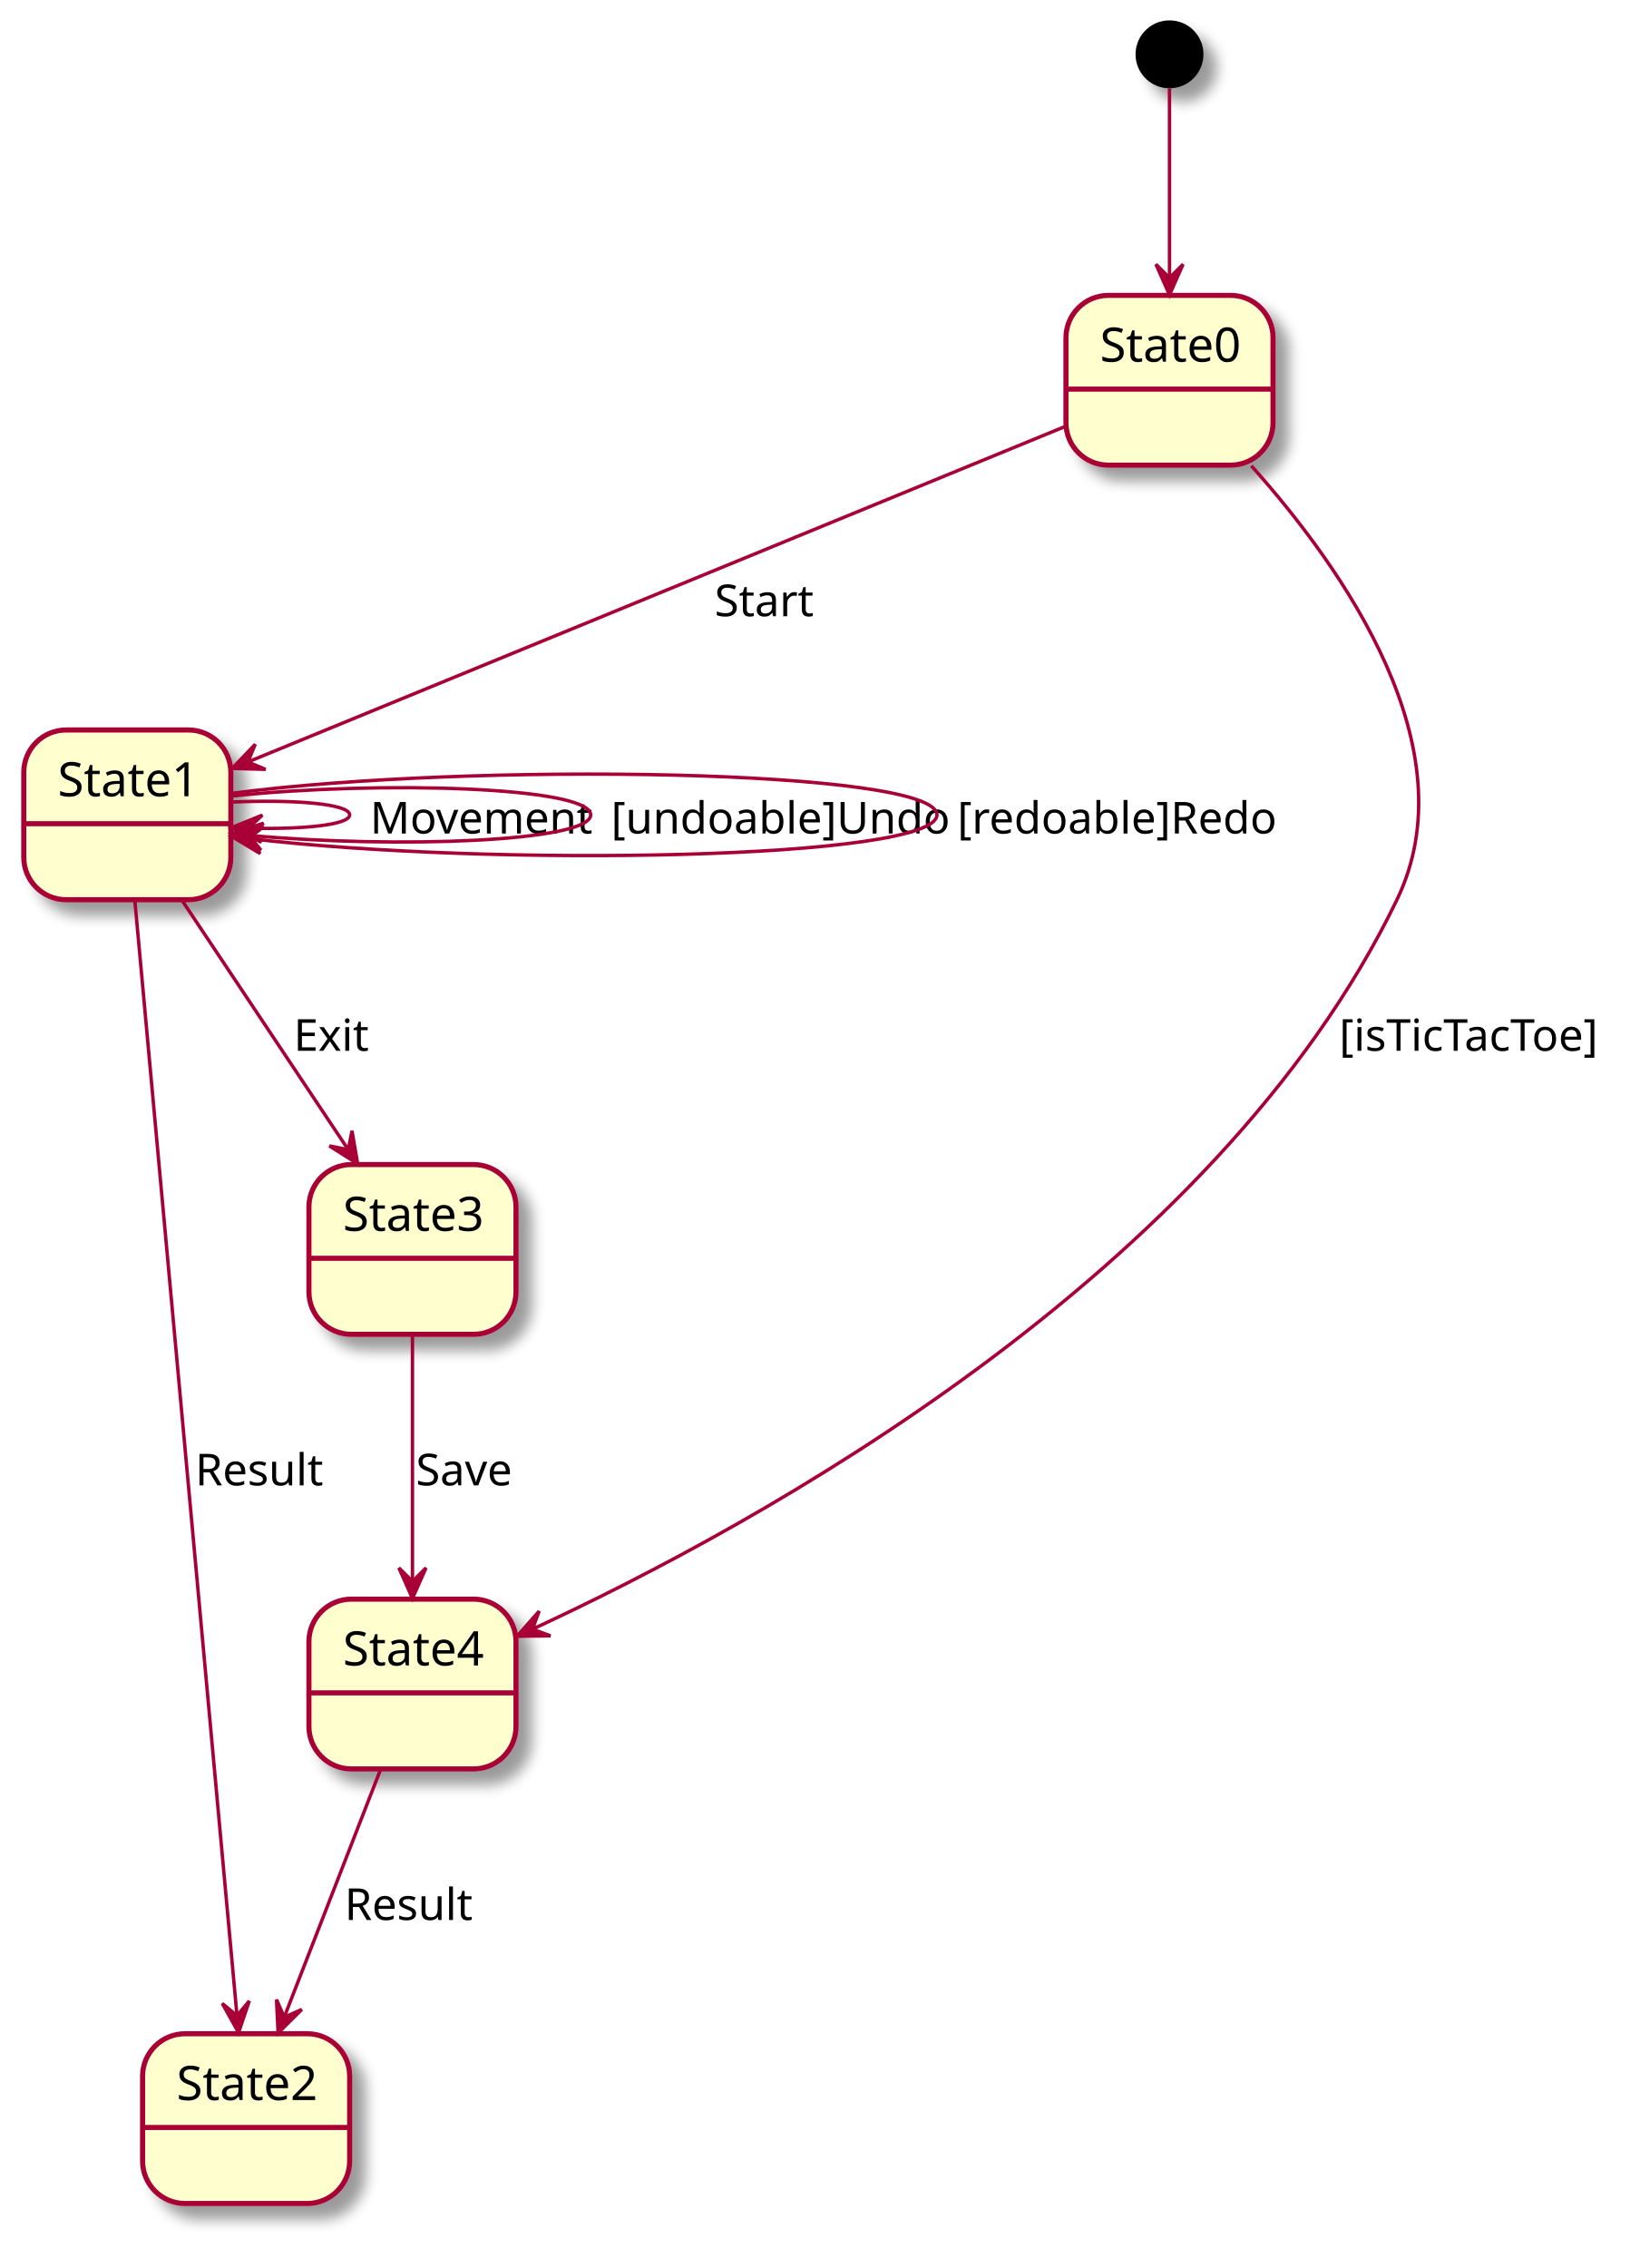
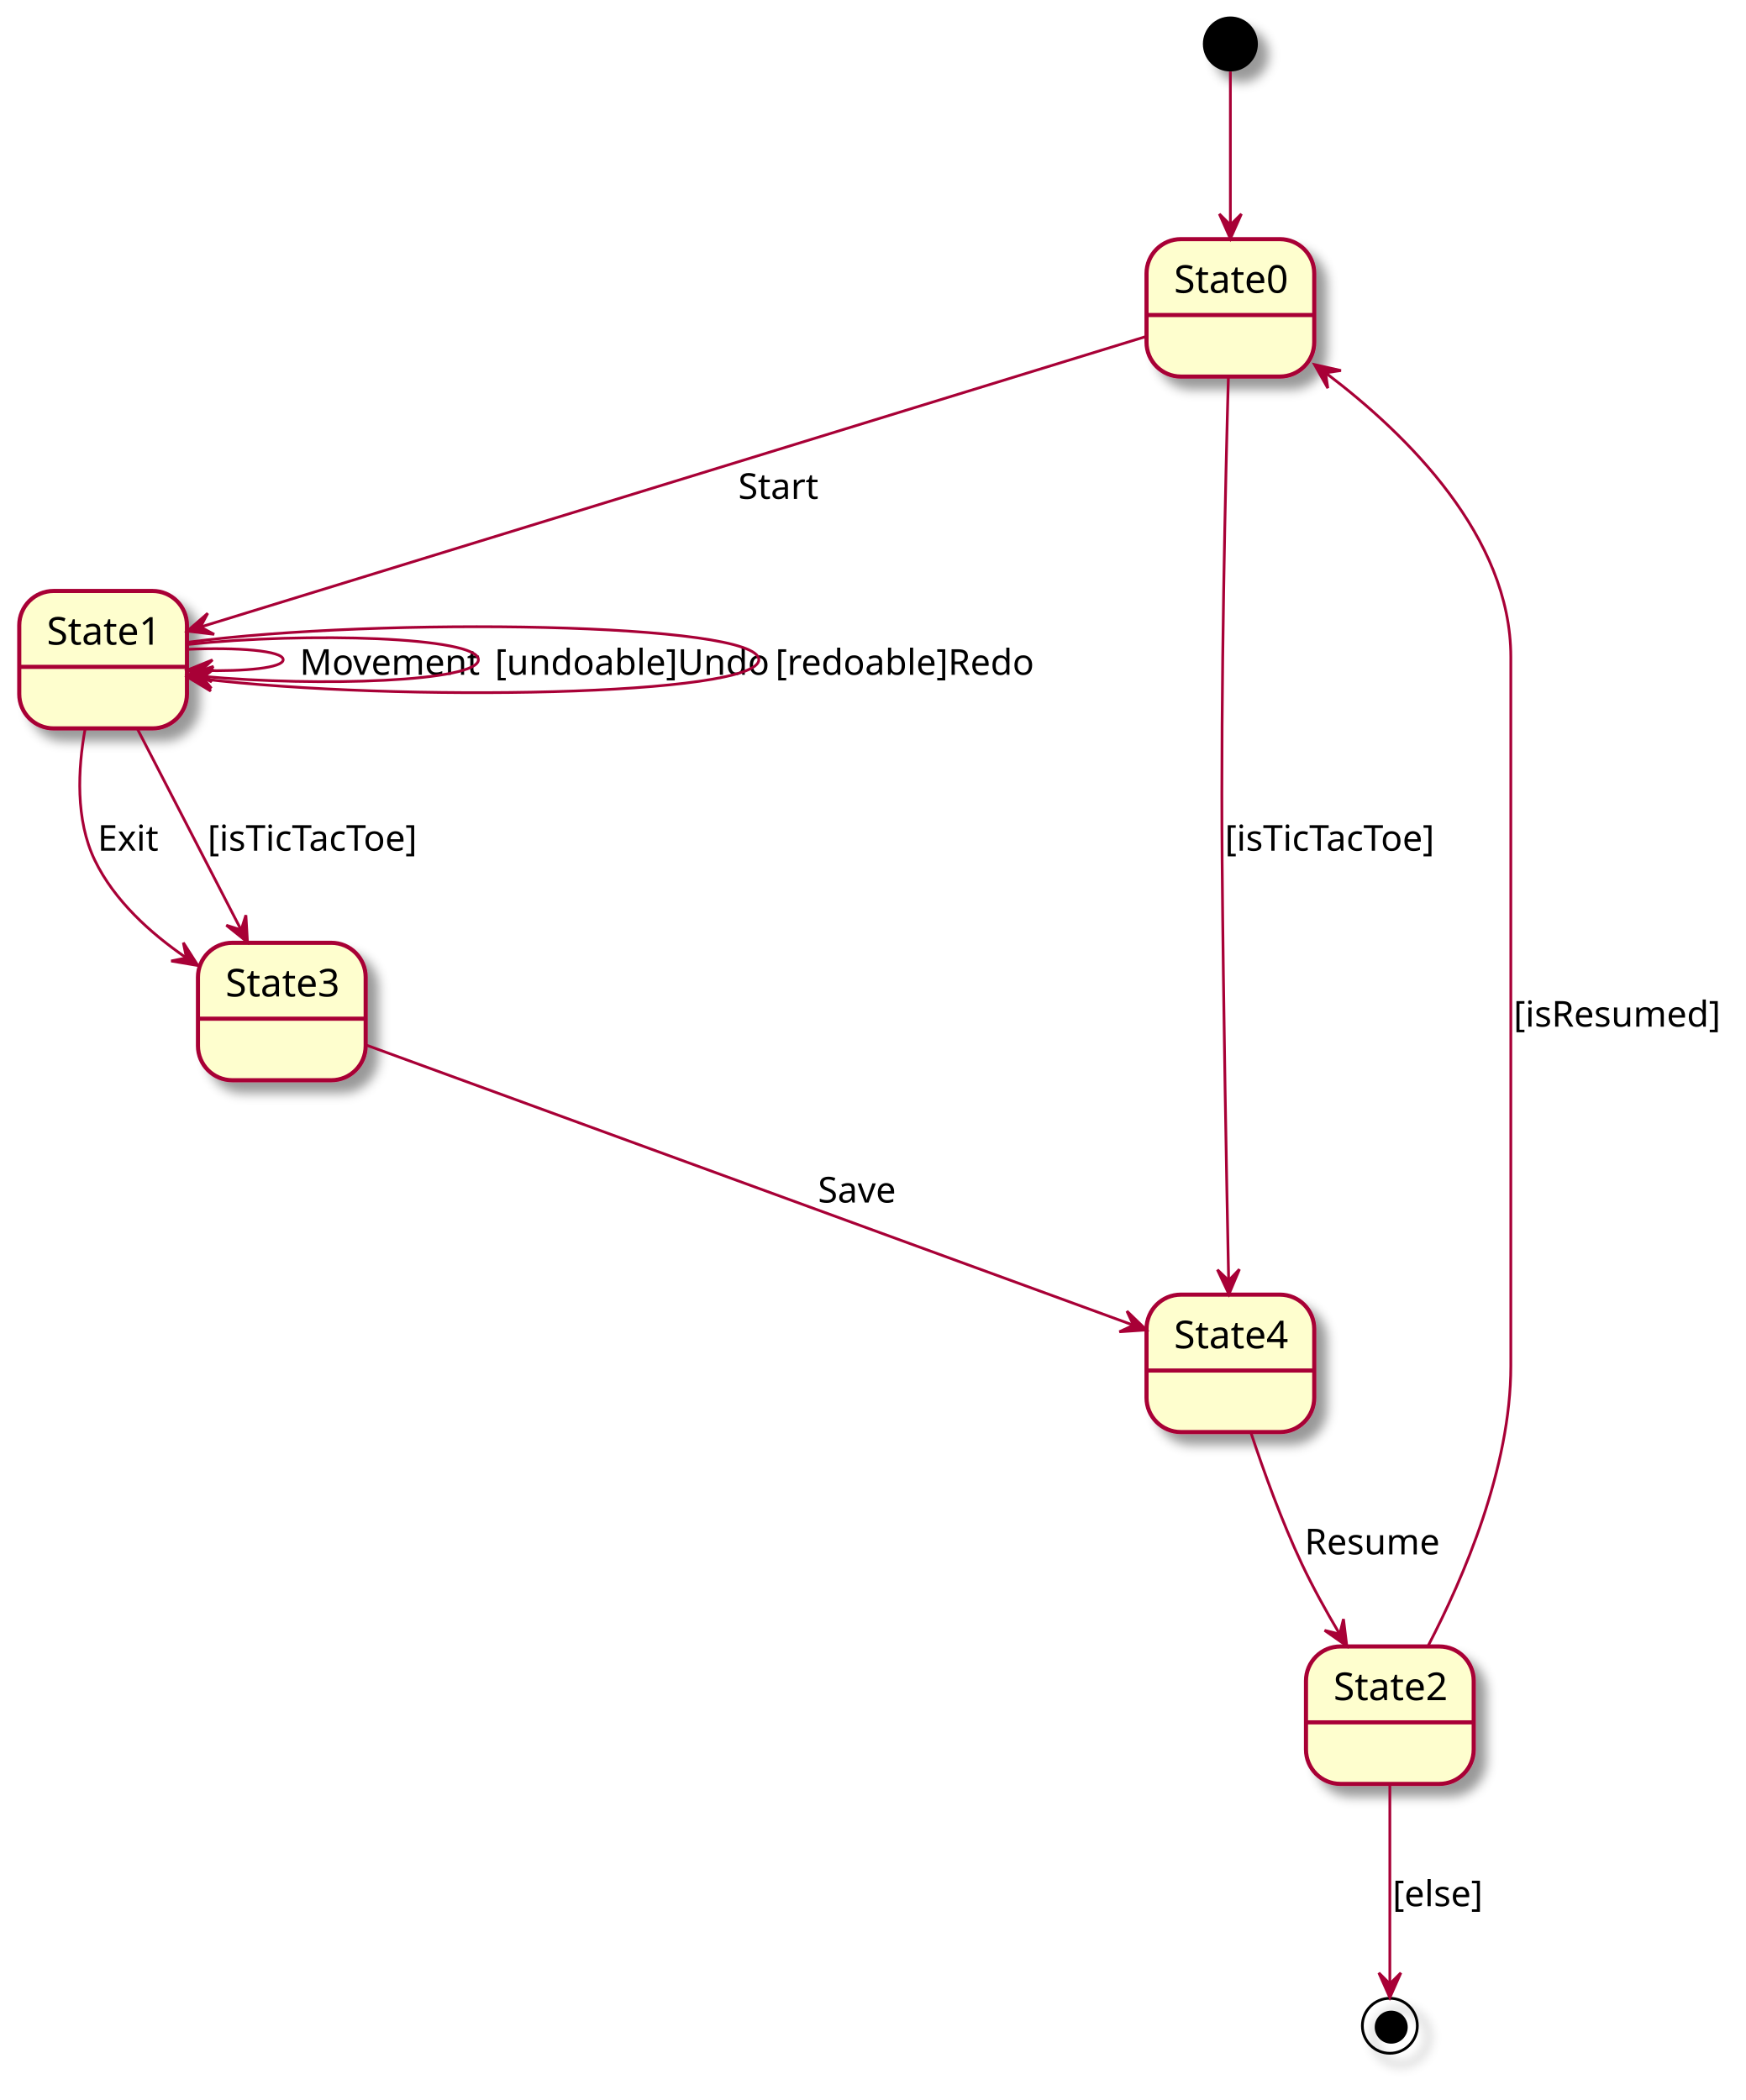
- <svg xmlns="http://www.w3.org/2000/svg" contentScriptType="application/ecmascript" contentStyleType="text/css" height="668px" preserveAspectRatio="none" style="width:483px;height:668px;" version="1.1" viewBox="0 0 483 668" width="483px" zoomAndPan="magnify">
+ <svg xmlns="http://www.w3.org/2000/svg" contentScriptType="application/ecmascript" contentStyleType="text/css" height="764px" preserveAspectRatio="none" style="width:635px;height:764px;" version="1.1" viewBox="0 0 635 764" width="635px" zoomAndPan="magnify">
  <defs>
-     <filter height="300%" id="fjd8q9gt2ybct" width="300%" x="-1" y="-1">
+     <filter height="300%" id="f1ab3k6sshtkuy" width="300%" x="-1" y="-1">
      <feGaussianBlur result="blurOut" stdDeviation="2.0" />
      <feColorMatrix in="blurOut" result="blurOut2" type="matrix" values="0 0 0 0 0 0 0 0 0 0 0 0 0 0 0 0 0 0 .4 0" />
      <feOffset dx="4.0" dy="4.0" in="blurOut2" result="blurOut3" />
      <feBlend in="SourceGraphic" in2="blurOut3" mode="normal" />
    </filter>
  </defs>
  <g>
-     <ellipse cx="344.5" cy="16" fill="#000000" filter="url(#fjd8q9gt2ybct)" rx="10" ry="10" style="stroke: none; stroke-width: 1.0;" />
+     <ellipse cx="447.5" cy="16" fill="#000000" filter="url(#f1ab3k6sshtkuy)" rx="10" ry="10" style="stroke: none; stroke-width: 1.0;" />
    <g id="State0">
-       <rect fill="#FEFECE" filter="url(#fjd8q9gt2ybct)" height="50" rx="12.5" ry="12.5" style="stroke: #A80036; stroke-width: 1.5;" width="61" x="314" y="87" />
-       <line style="stroke: #A80036; stroke-width: 1.5;" x1="314" x2="375" y1="114.609" y2="114.609" />
-       <text fill="#000000" font-family="sans-serif" font-size="14" lengthAdjust="spacingAndGlyphs" textLength="41" x="324" y="106.533">State0</text>
+       <rect fill="#FEFECE" filter="url(#f1ab3k6sshtkuy)" height="50" rx="12.5" ry="12.5" style="stroke: #A80036; stroke-width: 1.5;" width="61" x="417" y="87" />
+       <line style="stroke: #A80036; stroke-width: 1.5;" x1="417" x2="478" y1="114.609" y2="114.609" />
+       <text fill="#000000" font-family="sans-serif" font-size="14" lengthAdjust="spacingAndGlyphs" textLength="41" x="427" y="106.533">State0</text>
    </g>
    <g id="State1">
-       <rect fill="#FEFECE" filter="url(#fjd8q9gt2ybct)" height="50" rx="12.5" ry="12.5" style="stroke: #A80036; stroke-width: 1.5;" width="61" x="7" y="215" />
+       <rect fill="#FEFECE" filter="url(#f1ab3k6sshtkuy)" height="50" rx="12.5" ry="12.5" style="stroke: #A80036; stroke-width: 1.5;" width="61" x="7" y="215" />
      <line style="stroke: #A80036; stroke-width: 1.5;" x1="7" x2="68" y1="242.609" y2="242.609" />
      <text fill="#000000" font-family="sans-serif" font-size="14" lengthAdjust="spacingAndGlyphs" textLength="41" x="17" y="234.533">State1</text>
    </g>
    <g id="State3">
-       <rect fill="#FEFECE" filter="url(#fjd8q9gt2ybct)" height="50" rx="12.5" ry="12.5" style="stroke: #A80036; stroke-width: 1.5;" width="61" x="91" y="343" />
-       <line style="stroke: #A80036; stroke-width: 1.5;" x1="91" x2="152" y1="370.609" y2="370.609" />
-       <text fill="#000000" font-family="sans-serif" font-size="14" lengthAdjust="spacingAndGlyphs" textLength="41" x="101" y="362.533">State3</text>
+       <rect fill="#FEFECE" filter="url(#f1ab3k6sshtkuy)" height="50" rx="12.5" ry="12.5" style="stroke: #A80036; stroke-width: 1.5;" width="61" x="72" y="343" />
+       <line style="stroke: #A80036; stroke-width: 1.5;" x1="72" x2="133" y1="370.609" y2="370.609" />
+       <text fill="#000000" font-family="sans-serif" font-size="14" lengthAdjust="spacingAndGlyphs" textLength="41" x="82" y="362.533">State3</text>
    </g>
    <g id="State4">
-       <rect fill="#FEFECE" filter="url(#fjd8q9gt2ybct)" height="50" rx="12.5" ry="12.5" style="stroke: #A80036; stroke-width: 1.5;" width="61" x="91" y="471" />
-       <line style="stroke: #A80036; stroke-width: 1.5;" x1="91" x2="152" y1="498.609" y2="498.609" />
-       <text fill="#000000" font-family="sans-serif" font-size="14" lengthAdjust="spacingAndGlyphs" textLength="41" x="101" y="490.533">State4</text>
+       <rect fill="#FEFECE" filter="url(#f1ab3k6sshtkuy)" height="50" rx="12.5" ry="12.5" style="stroke: #A80036; stroke-width: 1.5;" width="61" x="417" y="471" />
+       <line style="stroke: #A80036; stroke-width: 1.5;" x1="417" x2="478" y1="498.609" y2="498.609" />
+       <text fill="#000000" font-family="sans-serif" font-size="14" lengthAdjust="spacingAndGlyphs" textLength="41" x="427" y="490.533">State4</text>
    </g>
    <g id="State2">
-       <rect fill="#FEFECE" filter="url(#fjd8q9gt2ybct)" height="50" rx="12.5" ry="12.5" style="stroke: #A80036; stroke-width: 1.5;" width="61" x="42" y="599" />
-       <line style="stroke: #A80036; stroke-width: 1.5;" x1="42" x2="103" y1="626.609" y2="626.609" />
-       <text fill="#000000" font-family="sans-serif" font-size="14" lengthAdjust="spacingAndGlyphs" textLength="41" x="52" y="618.533">State2</text>
+       <rect fill="#FEFECE" filter="url(#f1ab3k6sshtkuy)" height="50" rx="12.5" ry="12.5" style="stroke: #A80036; stroke-width: 1.5;" width="61" x="475" y="599" />
+       <line style="stroke: #A80036; stroke-width: 1.5;" x1="475" x2="536" y1="626.609" y2="626.609" />
+       <text fill="#000000" font-family="sans-serif" font-size="14" lengthAdjust="spacingAndGlyphs" textLength="41" x="485" y="618.533">State2</text>
    </g>
-     <path d="M344.5,26.013 C344.5,38.698 344.5,62.409 344.5,81.57 " fill="none" id="*start-&gt;State0" style="stroke: #A80036; stroke-width: 1.0;" />
-     <polygon fill="#A80036" points="344.5,86.84,348.5,77.84,344.5,81.84,340.5,77.84,344.5,86.84" style="stroke: #A80036; stroke-width: 1.0;" />
-     <path d="M313.941,125.542 C256.852,148.973 134.288,199.276 73.379,224.275 " fill="none" id="State0-&gt;State1" style="stroke: #A80036; stroke-width: 1.0;" />
-     <polygon fill="#A80036" points="68.391,226.322,78.236,226.605,73.016,224.423,75.198,219.204,68.391,226.322" style="stroke: #A80036; stroke-width: 1.0;" />
-     <text fill="#000000" font-family="sans-serif" font-size="13" lengthAdjust="spacingAndGlyphs" textLength="28" x="210.5" y="181.495">Start</text>
+     <ellipse cx="505.5" cy="737" fill="none" filter="url(#f1ab3k6sshtkuy)" rx="10" ry="10" style="stroke: #000000; stroke-width: 1.0;" />
+     <ellipse cx="506" cy="737.5" fill="#000000" rx="6" ry="6" style="stroke: none; stroke-width: 1.0;" />
+     <path d="M447.5,26.013 C447.5,38.698 447.5,62.409 447.5,81.57 " fill="none" id="*start-&gt;State0" style="stroke: #A80036; stroke-width: 1.0;" />
+     <polygon fill="#A80036" points="447.5,86.84,451.5,77.84,447.5,81.84,443.5,77.84,447.5,86.84" style="stroke: #A80036; stroke-width: 1.0;" />
+     <path d="M416.683,122.47 C342.151,145.375 152.456,203.672 73.175,228.036 " fill="none" id="State0-&gt;State1" style="stroke: #A80036; stroke-width: 1.0;" />
+     <polygon fill="#A80036" points="68.115,229.592,77.893,230.771,72.894,228.123,75.543,223.124,68.115,229.592" style="stroke: #A80036; stroke-width: 1.0;" />
+     <text fill="#000000" font-family="sans-serif" font-size="13" lengthAdjust="spacingAndGlyphs" textLength="28" x="268.5" y="181.495">Start</text>
    <path d="M68.159,236.235 C86.155,235.432 103,236.687 103,240 C103,243.002 89.166,244.314 73.177,243.937 " fill="none" id="State1-&gt;State1" style="stroke: #A80036; stroke-width: 1.0;" />
    <polygon fill="#A80036" points="68.159,243.765,77.017,248.07,73.156,243.936,77.29,240.075,68.159,243.765" style="stroke: #A80036; stroke-width: 1.0;" />
    <text fill="#000000" font-family="sans-serif" font-size="13" lengthAdjust="spacingAndGlyphs" textLength="59" x="109" y="245.495">Movement</text>
    <path d="M68.309,234.461 C111.761,229.862 174,231.708 174,240 C174,247.968 116.528,249.984 73.483,246.048 " fill="none" id="State1-&gt;State1-1" style="stroke: #A80036; stroke-width: 1.0;" />
    <polygon fill="#A80036" points="68.309,245.539,76.874,250.402,73.285,246.029,77.658,242.441,68.309,245.539" style="stroke: #A80036; stroke-width: 1.0;" />
    <text fill="#000000" font-family="sans-serif" font-size="13" lengthAdjust="spacingAndGlyphs" textLength="90" x="180" y="245.495">[undoable]Undo</text>
    <path d="M68.221,233.672 C138.363,224.391 276,226.5 276,240 C276,253.184 144.739,255.504 73.262,246.962 " fill="none" id="State1-&gt;State1-2" style="stroke: #A80036; stroke-width: 1.0;" />
    <polygon fill="#A80036" points="68.221,246.328,76.652,251.42,73.182,246.952,77.65,243.482,68.221,246.328" style="stroke: #A80036; stroke-width: 1.0;" />
    <text fill="#000000" font-family="sans-serif" font-size="13" lengthAdjust="spacingAndGlyphs" textLength="87" x="282" y="245.495">[redoable]Redo</text>
-     <path d="M53.696,265.294 C67.641,286.211 87.782,316.423 102.488,338.482 " fill="none" id="State1-&gt;State3" style="stroke: #A80036; stroke-width: 1.0;" />
-     <polygon fill="#A80036" points="105.354,342.781,103.691,333.074,102.581,338.62,97.034,337.51,105.354,342.781" style="stroke: #A80036; stroke-width: 1.0;" />
-     <text fill="#000000" font-family="sans-serif" font-size="13" lengthAdjust="spacingAndGlyphs" textLength="23" x="86.5" y="309.495">Exit</text>
-     <path d="M121.5,393.294 C121.5,413.95 121.5,443.669 121.5,465.651 " fill="none" id="State3-&gt;State4" style="stroke: #A80036; stroke-width: 1.0;" />
-     <polygon fill="#A80036" points="121.5,470.781,125.5,461.781,121.5,465.781,117.5,461.781,121.5,470.781" style="stroke: #A80036; stroke-width: 1.0;" />
-     <text fill="#000000" font-family="sans-serif" font-size="13" lengthAdjust="spacingAndGlyphs" textLength="28" x="122.5" y="437.495">Save</text>
-     <path d="M368.614,137.194 C395.637,167.385 433.019,220.468 411.5,265 C357.956,375.805 222.229,449.543 157.244,479.662 " fill="none" id="State0-&gt;State4" style="stroke: #A80036; stroke-width: 1.0;" />
-     <polygon fill="#A80036" points="152.312,481.927,162.16,481.804,156.855,479.84,158.82,474.535,152.312,481.927" style="stroke: #A80036; stroke-width: 1.0;" />
-     <text fill="#000000" font-family="sans-serif" font-size="13" lengthAdjust="spacingAndGlyphs" textLength="77" x="394.5" y="309.495">[isTicTacToe]</text>
-     <path d="M39.716,265.186 C45.865,332.294 63.124,520.671 69.808,593.624 " fill="none" id="State1-&gt;State2" style="stroke: #A80036; stroke-width: 1.0;" />
-     <polygon fill="#A80036" points="70.271,598.674,73.433,589.346,69.815,593.695,65.467,590.077,70.271,598.674" style="stroke: #A80036; stroke-width: 1.0;" />
-     <text fill="#000000" font-family="sans-serif" font-size="13" lengthAdjust="spacingAndGlyphs" textLength="37" x="57.5" y="437.495">Result</text>
-     <path d="M112.052,521.294 C103.986,542.037 92.364,571.92 83.805,593.929 " fill="none" id="State4-&gt;State2" style="stroke: #A80036; stroke-width: 1.0;" />
-     <polygon fill="#A80036" points="81.919,598.78,88.909,591.842,83.731,594.12,81.453,588.943,81.919,598.78" style="stroke: #A80036; stroke-width: 1.0;" />
-     <text fill="#000000" font-family="sans-serif" font-size="13" lengthAdjust="spacingAndGlyphs" textLength="37" x="101.5" y="565.495">Result</text>
+     <path d="M30.956,265.178 C28.326,279.733 27.374,298.241 34.5,313 C41.567,327.636 54.742,339.522 67.627,348.378 " fill="none" id="State1-&gt;State3" style="stroke: #A80036; stroke-width: 1.0;" />
+     <polygon fill="#A80036" points="71.977,351.265,66.69,342.955,67.811,348.5,62.266,349.62,71.977,351.265" style="stroke: #A80036; stroke-width: 1.0;" />
+     <text fill="#000000" font-family="sans-serif" font-size="13" lengthAdjust="spacingAndGlyphs" textLength="23" x="35.5" y="309.495">Exit</text>
+     <path d="M50.033,265.294 C60.778,286.124 76.279,316.171 87.646,338.206 " fill="none" id="State1-&gt;State3-1" style="stroke: #A80036; stroke-width: 1.0;" />
+     <polygon fill="#A80036" points="90.006,342.781,89.436,332.949,87.714,338.337,82.326,336.615,90.006,342.781" style="stroke: #A80036; stroke-width: 1.0;" />
+     <text fill="#000000" font-family="sans-serif" font-size="13" lengthAdjust="spacingAndGlyphs" textLength="77" x="75.5" y="309.495">[isTicTacToe]</text>
+     <path d="M133.116,380.182 C197.052,403.532 344.422,457.354 412.211,482.112 " fill="none" id="State3-&gt;State4" style="stroke: #A80036; stroke-width: 1.0;" />
+     <polygon fill="#A80036" points="416.952,483.843,409.871,476.998,412.255,482.127,407.126,484.512,416.952,483.843" style="stroke: #A80036; stroke-width: 1.0;" />
+     <text fill="#000000" font-family="sans-serif" font-size="13" lengthAdjust="spacingAndGlyphs" textLength="28" x="297.5" y="437.495">Save</text>
+     <path d="M446.78,137.012 C445.734,174.558 443.976,249.453 444.5,313 C444.944,366.913 446.129,429.801 446.87,465.756 " fill="none" id="State0-&gt;State4" style="stroke: #A80036; stroke-width: 1.0;" />
+     <polygon fill="#A80036" points="446.976,470.861,450.79,461.781,446.873,465.862,442.792,461.945,446.976,470.861" style="stroke: #A80036; stroke-width: 1.0;" />
+     <text fill="#000000" font-family="sans-serif" font-size="13" lengthAdjust="spacingAndGlyphs" textLength="77" x="445.5" y="309.495">[isTicTacToe]</text>
+     <path d="M519.422,598.773 C532.313,574.023 549.5,534.073 549.5,497 C549.5,239 549.5,239 549.5,239 C549.5,195.275 511.934,158.216 482.398,135.836 " fill="none" id="State2-&gt;State0" style="stroke: #A80036; stroke-width: 1.0;" />
+     <polygon fill="#A80036" points="478.103,132.641,482.934,141.223,482.114,135.626,487.711,134.806,478.103,132.641" style="stroke: #A80036; stroke-width: 1.0;" />
+     <text fill="#000000" font-family="sans-serif" font-size="13" lengthAdjust="spacingAndGlyphs" textLength="73" x="550.5" y="373.495">[isResumed]</text>
+     <path d="M454.948,521.13 C459.641,535.333 466.186,553.494 473.5,569 C477.501,577.482 482.429,586.364 487.207,594.419 " fill="none" id="State4-&gt;State2" style="stroke: #A80036; stroke-width: 1.0;" />
+     <polygon fill="#A80036" points="489.84,598.801,488.632,589.027,487.264,594.515,481.775,593.148,489.84,598.801" style="stroke: #A80036; stroke-width: 1.0;" />
+     <text fill="#000000" font-family="sans-serif" font-size="13" lengthAdjust="spacingAndGlyphs" textLength="48" x="474.5" y="565.495">Resume</text>
+     <path d="M505.5,649.085 C505.5,671.159 505.5,703.118 505.5,721.503 " fill="none" id="State2-&gt;*end" style="stroke: #A80036; stroke-width: 1.0;" />
+     <polygon fill="#A80036" points="505.5,726.746,509.5,717.746,505.5,721.746,501.5,717.746,505.5,726.746" style="stroke: #A80036; stroke-width: 1.0;" />
+     <text fill="#000000" font-family="sans-serif" font-size="13" lengthAdjust="spacingAndGlyphs" textLength="32" x="506.5" y="693.495">[else]</text>
  </g>
</svg>
